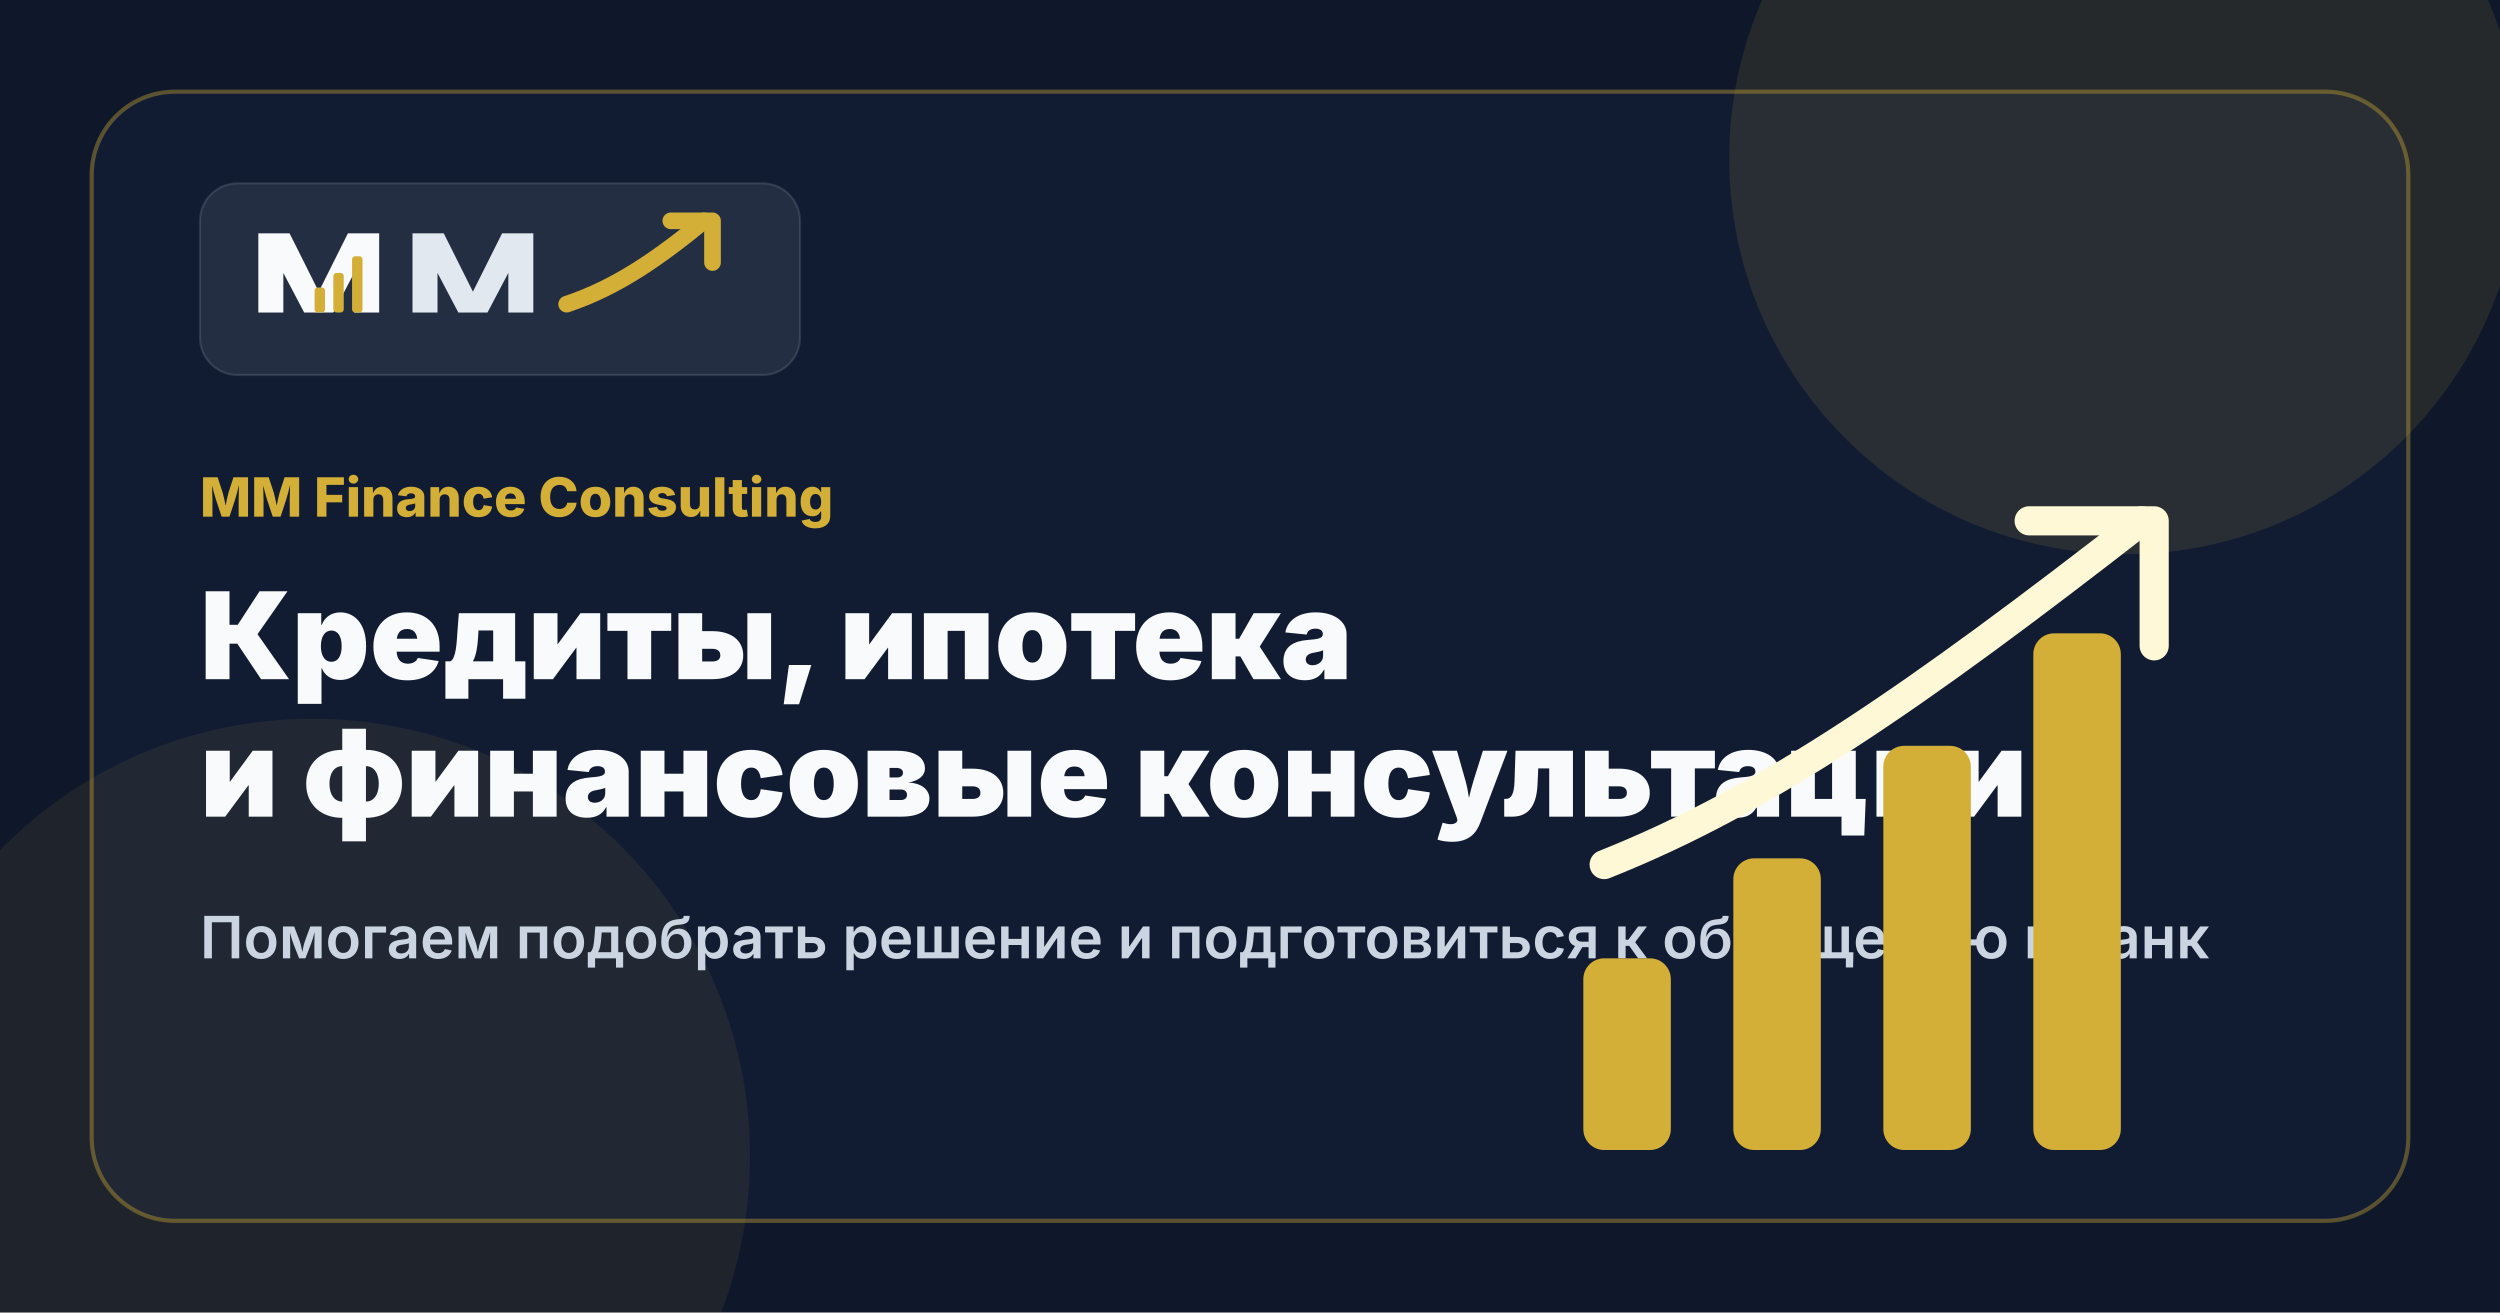
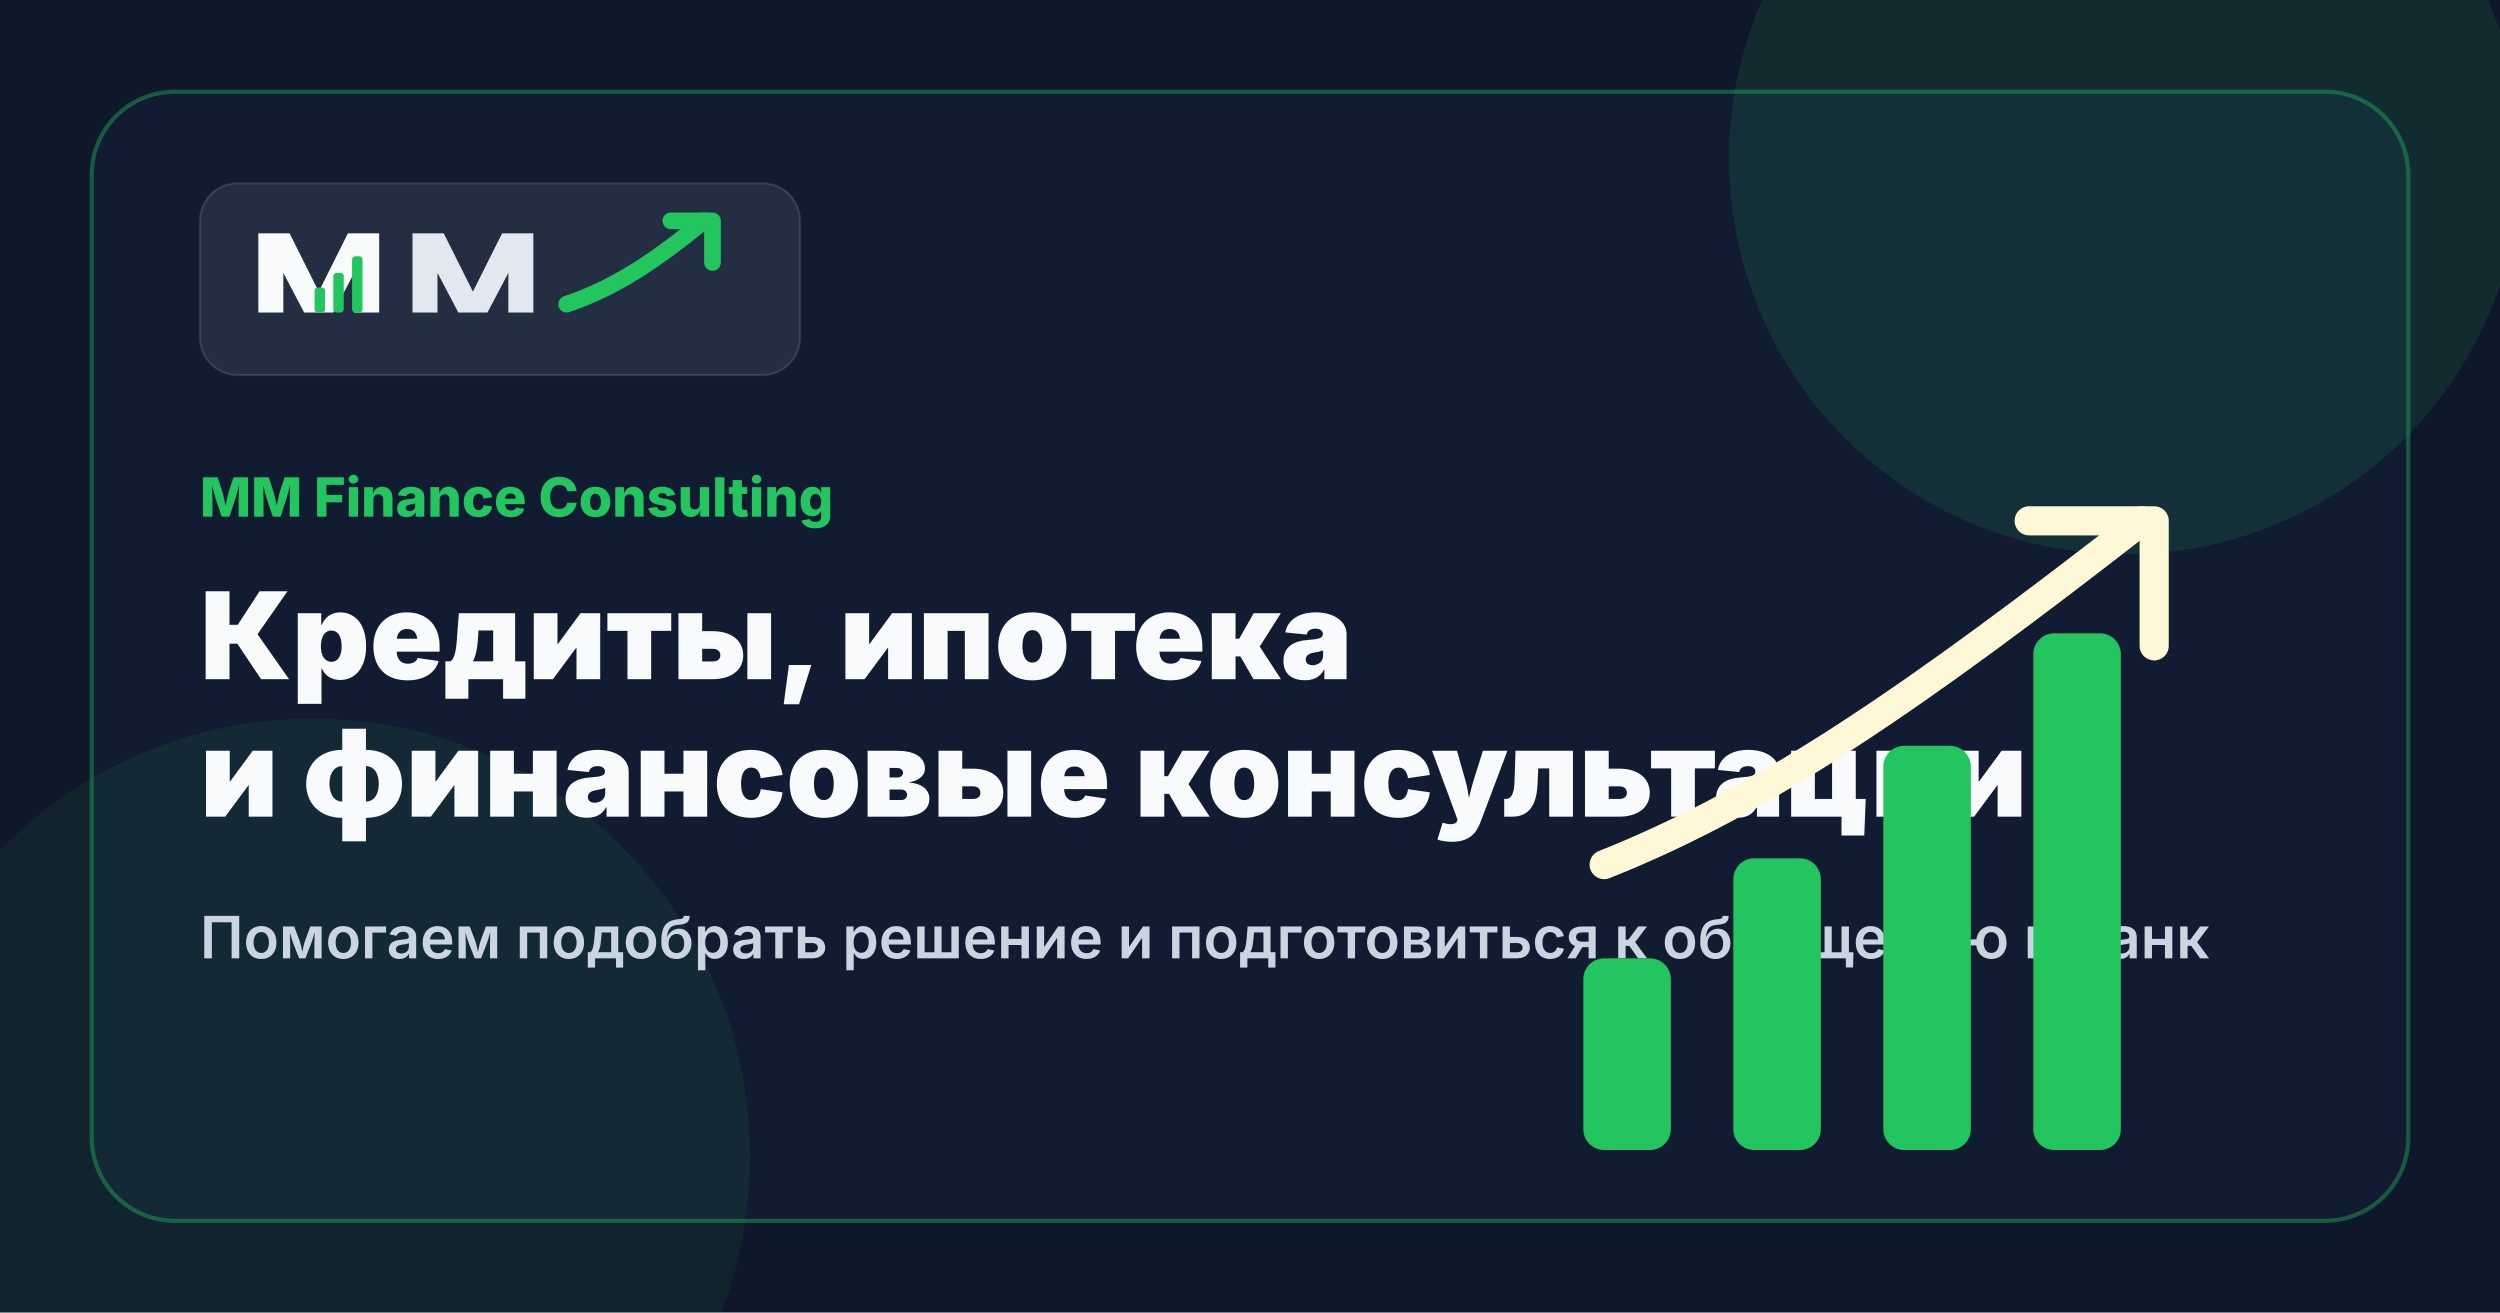
<svg xmlns="http://www.w3.org/2000/svg" width="1200" height="630" viewBox="0 0 1200 630" fill="none">
  <rect width="1200" height="630" fill="#0f172a" />
-   <rect x="44" y="44" width="1112" height="542" rx="40" fill="#111c33" stroke="#d4af37" stroke-opacity="0.38" stroke-width="2" />
-   <circle cx="1020" cy="76" r="190" fill="#d4af37" opacity="0.12" />
-   <circle cx="150" cy="555" r="210" fill="#d4af37" opacity="0.08" />
+   <rect x="44" y="44" width="1112" height="542" rx="40" fill="#111c33" stroke="#22c55e" stroke-opacity="0.38" stroke-width="2" />
+   <circle cx="1020" cy="76" r="190" fill="#22c55e" opacity="0.12" />
+   <circle cx="150" cy="555" r="210" fill="#22c55e" opacity="0.08" />
  <g transform="translate(96 88)">
    <rect width="288" height="92" rx="18" fill="#ffffff" fill-opacity="0.08" stroke="#ffffff" stroke-opacity="0.12" />
    <path d="M28 62V24H43L57 52L71 24H86V62H74V43L64 62H50L40 43V62H28Z" fill="#f8fafc" />
    <path d="M102 62V24H117L131 52L145 24H160V62H148V43L138 62H124L114 43V62H102Z" fill="#e2e8f0" />
-     <rect x="55" y="50" width="5" height="12" rx="1.5" fill="#d4af37" />
-     <rect x="64" y="43" width="5" height="19" rx="1.5" fill="#d4af37" />
-     <rect x="73" y="35" width="5" height="27" rx="1.5" fill="#d4af37" />
-     <path d="M176 58C200 50 220 36 242 18" stroke="#d4af37" stroke-width="8" stroke-linecap="round" stroke-linejoin="round" />
-     <path d="M226 18H246V38" stroke="#d4af37" stroke-width="8" stroke-linecap="round" stroke-linejoin="round" />
+     <rect x="55" y="50" width="5" height="12" rx="1.5" fill="#22c55e" />
+     <rect x="64" y="43" width="5" height="19" rx="1.5" fill="#22c55e" />
+     <rect x="73" y="35" width="5" height="27" rx="1.5" fill="#22c55e" />
+     <path d="M176 58C200 50 220 36 242 18" stroke="#22c55e" stroke-width="8" stroke-linecap="round" stroke-linejoin="round" />
+     <path d="M226 18H246V38" stroke="#22c55e" stroke-width="8" stroke-linecap="round" stroke-linejoin="round" />
  </g>
-   <text x="96" y="248" fill="#d4af37" font-family="Inter, Arial, sans-serif" font-size="26" font-weight="800">
+   <text x="96" y="248" fill="#22c55e" font-family="Inter, Arial, sans-serif" font-size="26" font-weight="800">
    MM Finance Consulting
  </text>
  <text x="96" y="326" fill="#f8fafc" font-family="Inter, Arial, sans-serif" font-size="58" font-weight="900">
    Кредиты, ипотека
  </text>
  <text x="96" y="392" fill="#f8fafc" font-family="Inter, Arial, sans-serif" font-size="58" font-weight="900">
    и финансовые консультации
  </text>
  <text x="96" y="460" fill="#cbd5e1" font-family="Inter, Arial, sans-serif" font-size="28" font-weight="600">
    Помогаем подобрать решение и подготовиться к обращению в банк
  </text>
  <g transform="translate(760 250)">
-     <rect x="0" y="210" width="42" height="92" rx="10" fill="#d4af37" />
-     <rect x="72" y="162" width="42" height="140" rx="10" fill="#d4af37" />
-     <rect x="144" y="108" width="42" height="194" rx="10" fill="#d4af37" />
-     <rect x="216" y="54" width="42" height="248" rx="10" fill="#d4af37" />
+     <rect x="0" y="210" width="42" height="92" rx="10" fill="#22c55e" />
+     <rect x="72" y="162" width="42" height="140" rx="10" fill="#22c55e" />
+     <rect x="144" y="108" width="42" height="194" rx="10" fill="#22c55e" />
+     <rect x="216" y="54" width="42" height="248" rx="10" fill="#22c55e" />
    <path d="M10 165C88 134 160 84 268 0" stroke="#fff8d6" stroke-width="14" stroke-linecap="round" stroke-linejoin="round" />
    <path d="M214 0H274V60" stroke="#fff8d6" stroke-width="14" stroke-linecap="round" stroke-linejoin="round" />
  </g>
</svg>
